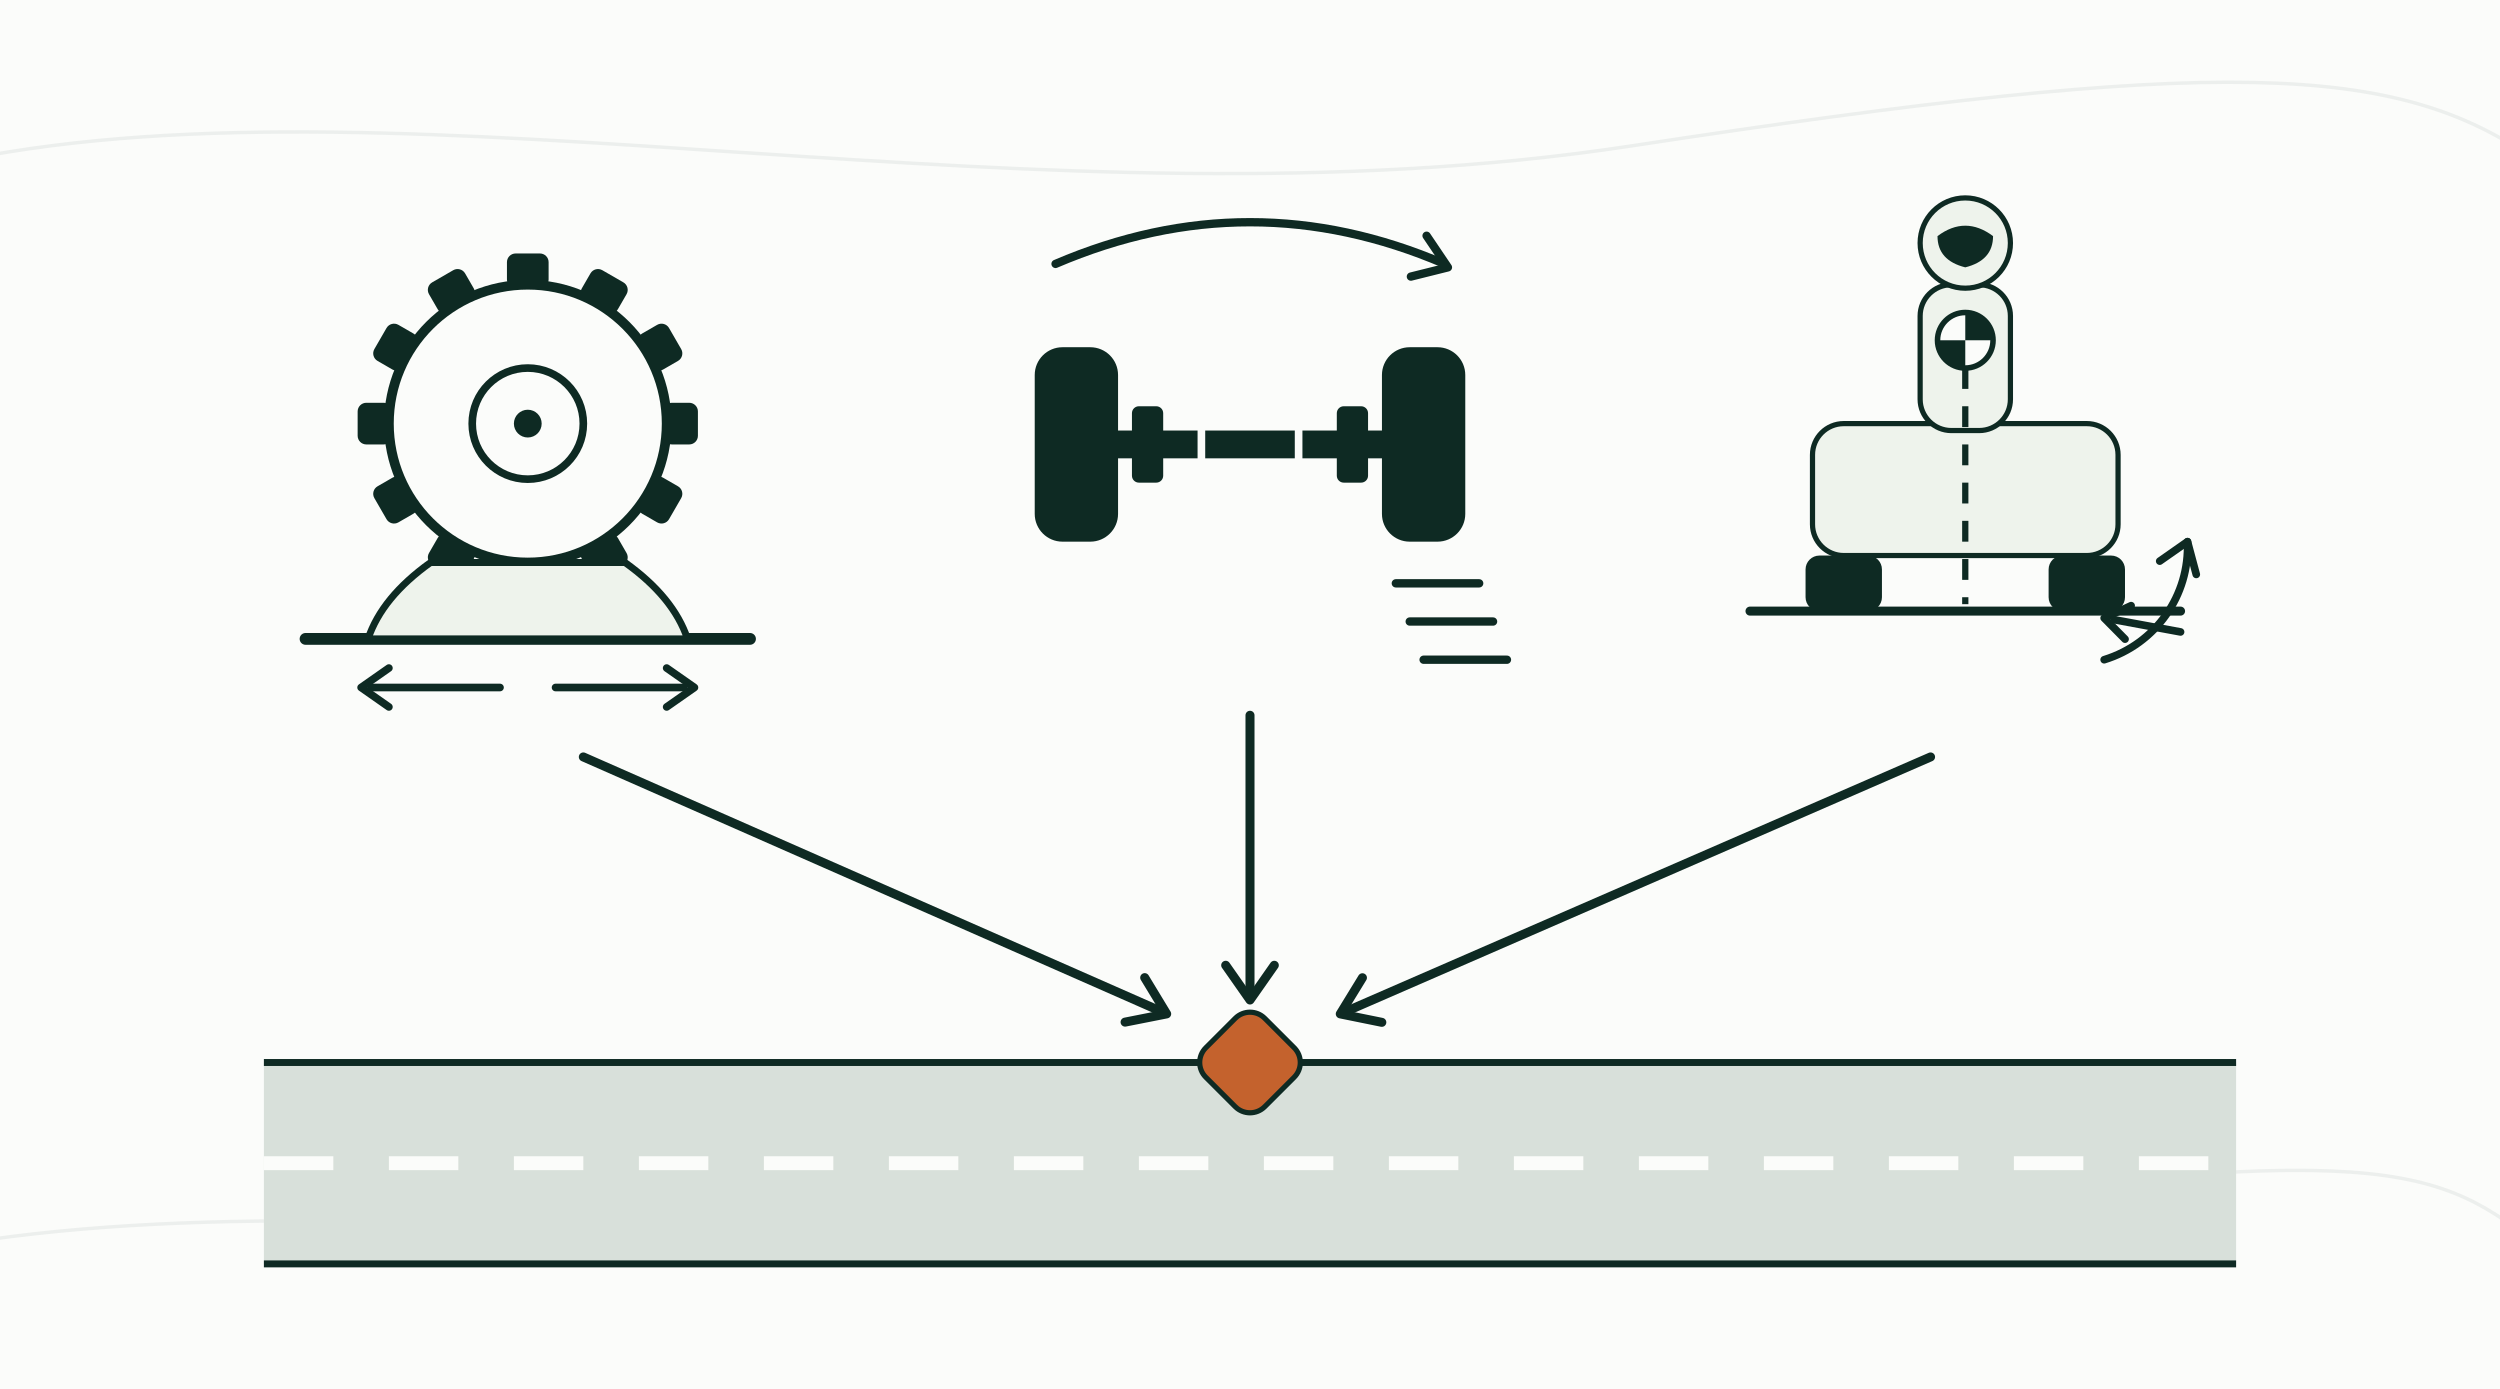
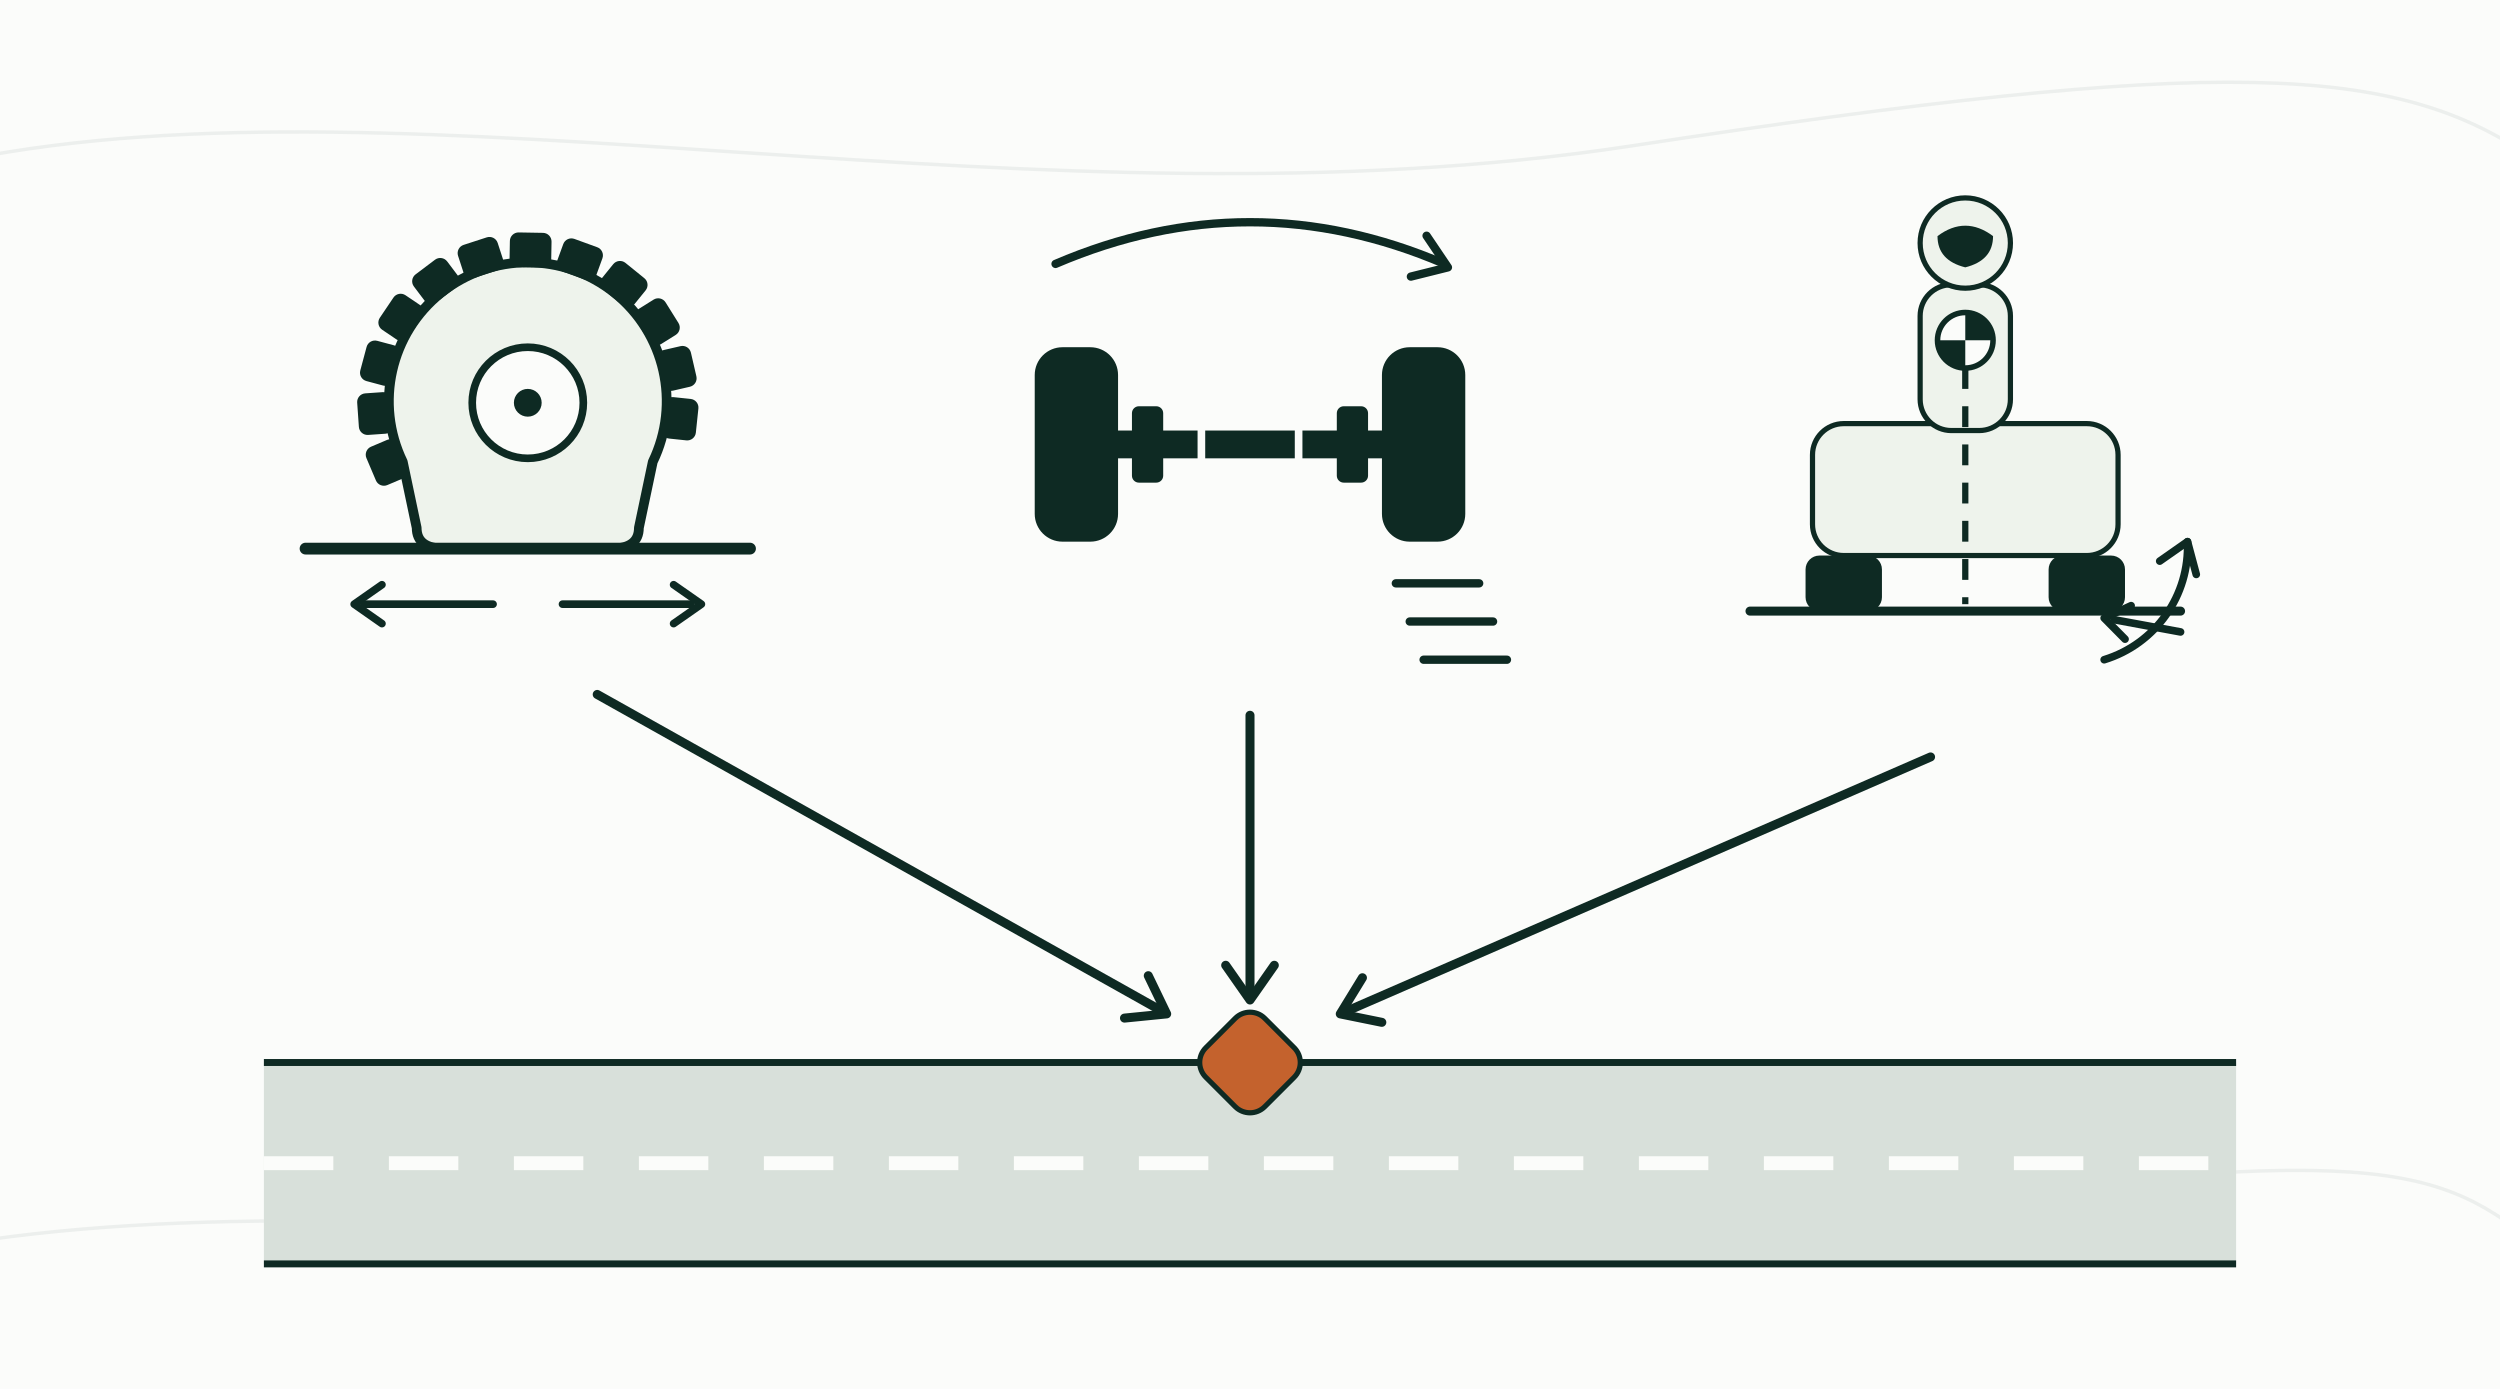
<svg xmlns="http://www.w3.org/2000/svg" viewBox="0 0 720 400" role="img">
  <rect width="720" height="400" fill="#FBFCFA" />
  <g fill="none" stroke="#0E2A23" stroke-opacity="0.06" stroke-width="1">
    <path d="M-10 46 C 120 20, 300 68, 470 42 S 690 18, 730 46" />
    <path d="M-10 358 C 130 336, 320 380, 500 354 S 700 334, 730 358" />
  </g>
  <rect x="76" y="306" width="568" height="58" fill="#D8E0DA" />
  <path d="M76 306 H644 M76 364 H644" stroke="#0E2A23" stroke-width="2" />
  <path d="M76 335 H644" stroke="#FBFCFA" stroke-width="4" stroke-dasharray="20 16" />
  <g>
-     <circle cx="152" cy="122" r="40" fill="none" stroke="#0E2A23" stroke-width="2.8" />
-     <circle cx="152" cy="122" r="16" fill="none" stroke="#0E2A23" stroke-width="2.2" />
-     <circle cx="152" cy="122" r="4" fill="#0E2A23" />
-     <rect x="-6" y="-5" width="12" height="10" rx="2.5" fill="#0E2A23" transform="translate(152.0 78.0) rotate(0)" />
-     <rect x="-6" y="-5" width="12" height="10" rx="2.5" fill="#0E2A23" transform="translate(174.0 83.9) rotate(30)" />
-     <rect x="-6" y="-5" width="12" height="10" rx="2.5" fill="#0E2A23" transform="translate(190.1 100.0) rotate(60)" />
-     <rect x="-6" y="-5" width="12" height="10" rx="2.5" fill="#0E2A23" transform="translate(196.0 122.0) rotate(90)" />
-     <rect x="-6" y="-5" width="12" height="10" rx="2.5" fill="#0E2A23" transform="translate(190.1 144.0) rotate(120)" />
-     <rect x="-6" y="-5" width="12" height="10" rx="2.5" fill="#0E2A23" transform="translate(174.0 160.1) rotate(150)" />
-     <rect x="-6" y="-5" width="12" height="10" rx="2.5" fill="#0E2A23" transform="translate(152.0 166.0) rotate(180)" />
-     <rect x="-6" y="-5" width="12" height="10" rx="2.5" fill="#0E2A23" transform="translate(130.0 160.1) rotate(210)" />
-     <rect x="-6" y="-5" width="12" height="10" rx="2.5" fill="#0E2A23" transform="translate(113.9 144.0) rotate(240)" />
-     <rect x="-6" y="-5" width="12" height="10" rx="2.5" fill="#0E2A23" transform="translate(108.0 122.0) rotate(270)" />
-     <rect x="-6" y="-5" width="12" height="10" rx="2.5" fill="#0E2A23" transform="translate(113.9 100.0) rotate(300)" />
-     <rect x="-6" y="-5" width="12" height="10" rx="2.5" fill="#0E2A23" transform="translate(130.0 83.9) rotate(330)" />
-     <path d="M88 184 H216" fill="none" stroke="#0E2A23" stroke-width="3.4" stroke-linecap="round" />
-     <path d="M124 162 q-14 10 -18 22 h92 q-4 -12 -18 -22 z" fill="#EEF3EC" stroke="#0E2A23" stroke-width="2" stroke-linejoin="round" />
-     <path d="M144.0 198.0 L107.0 198.0" fill="none" stroke="#0E2A23" stroke-width="2.2" stroke-linecap="round" />
-     <path d="M-8 -5.6 L0 0 L-8 5.6" transform="translate(104.0 198.0) rotate(180.0)" fill="none" stroke="#0E2A23" stroke-width="2.2" stroke-linecap="round" stroke-linejoin="round" />
-     <path d="M160.0 198.0 L197.0 198.0" fill="none" stroke="#0E2A23" stroke-width="2.2" stroke-linecap="round" />
-     <path d="M-8 -5.6 L0 0 L-8 5.6" transform="translate(200.0 198.0) rotate(0.0)" fill="none" stroke="#0E2A23" stroke-width="2.2" stroke-linecap="round" stroke-linejoin="round" />
+     <path d="M116 133 A40 40 0 1 1 188 133 L184 152 Q184 158 176 158 H128 Q120 158 120 152 Z" fill="#EEF3EC" stroke="#0E2A23" stroke-width="2.8" stroke-linejoin="round" />
+     <rect x="-6" y="-5" width="12" height="10" rx="2.5" fill="#0E2A23" transform="translate(111.5 133.2) rotate(247)" />
+     <rect x="-6" y="-5" width="12" height="10" rx="2.5" fill="#0E2A23" transform="translate(108.1 119.1) rotate(266)" />
+     <rect x="-6" y="-5" width="12" height="10" rx="2.5" fill="#0E2A23" transform="translate(109.5 104.6) rotate(285)" />
+     <rect x="-6" y="-5" width="12" height="10" rx="2.5" fill="#0E2A23" transform="translate(115.5 91.4) rotate(304)" />
+     <rect x="-6" y="-5" width="12" height="10" rx="2.5" fill="#0E2A23" transform="translate(125.5 80.9) rotate(323)" />
+     <rect x="-6" y="-5" width="12" height="10" rx="2.5" fill="#0E2A23" transform="translate(138.4 74.2) rotate(342)" />
+     <rect x="-6" y="-5" width="12" height="10" rx="2.5" fill="#0E2A23" transform="translate(152.8 72.0) rotate(361)" />
+     <rect x="-6" y="-5" width="12" height="10" rx="2.5" fill="#0E2A23" transform="translate(167.0 74.7) rotate(380)" />
+     <rect x="-6" y="-5" width="12" height="10" rx="2.5" fill="#0E2A23" transform="translate(179.7 81.8) rotate(399)" />
+     <rect x="-6" y="-5" width="12" height="10" rx="2.5" fill="#0E2A23" transform="translate(189.3 92.7) rotate(418)" />
+     <rect x="-6" y="-5" width="12" height="10" rx="2.5" fill="#0E2A23" transform="translate(194.9 106.1) rotate(437)" />
+     <rect x="-6" y="-5" width="12" height="10" rx="2.5" fill="#0E2A23" transform="translate(195.8 120.6) rotate(456)" />
+     <circle cx="152" cy="116" r="16" fill="#FBFCFA" stroke="#0E2A23" stroke-width="2.2" />
+     <circle cx="152" cy="116" r="4" fill="#0E2A23" />
+     <path d="M88 158 H216" fill="none" stroke="#0E2A23" stroke-width="3.4" stroke-linecap="round" />
+     <path d="M142.0 174.0 L105.0 174.0" fill="none" stroke="#0E2A23" stroke-width="2.2" stroke-linecap="round" />
+     <path d="M-8 -5.6 L0 0 L-8 5.6" transform="translate(102.0 174.0) rotate(180.0)" fill="none" stroke="#0E2A23" stroke-width="2.2" stroke-linecap="round" stroke-linejoin="round" />
+     <path d="M162.0 174.0 L199.0 174.0" fill="none" stroke="#0E2A23" stroke-width="2.2" stroke-linecap="round" />
+     <path d="M-8 -5.6 L0 0 L-8 5.6" transform="translate(202.0 174.0) rotate(0.0)" fill="none" stroke="#0E2A23" stroke-width="2.2" stroke-linecap="round" stroke-linejoin="round" />
  </g>
  <g>
    <rect x="298" y="100" width="24" height="56" rx="8" fill="#0E2A23" />
    <rect x="398" y="100" width="24" height="56" rx="8" fill="#0E2A23" />
    <path d="M318 128 H402" fill="none" stroke="#0E2A23" stroke-width="8" stroke-linecap="round" />
    <rect x="326" y="117" width="9" height="22" rx="2" fill="#0E2A23" />
    <rect x="385" y="117" width="9" height="22" rx="2" fill="#0E2A23" />
    <path d="M346 119 V137 M374 119 V137" fill="none" stroke="#FBFCFA" stroke-width="2.2" stroke-linecap="round" />
    <path d="M304 76 Q360 52 416 76" fill="none" stroke="#0E2A23" stroke-width="2.4" stroke-linecap="round" />
    <path d="M-9 -6.3 L0 0 L-9 6.3" transform="translate(417.0 77.0) rotate(21.0)" fill="none" stroke="#0E2A23" stroke-width="2.4" stroke-linecap="round" stroke-linejoin="round" />
    <path d="M402 168 h24 M406 179 h24 M410 190 h24" fill="none" stroke="#0E2A23" stroke-width="2.4" stroke-linecap="round" />
  </g>
  <g>
    <rect x="520" y="160" width="22" height="16" rx="4" fill="#0E2A23" />
    <rect x="590" y="160" width="22" height="16" rx="4" fill="#0E2A23" />
    <path d="M504 176 H628" fill="none" stroke="#0E2A23" stroke-width="2.6" stroke-linecap="round" />
    <rect x="522" y="122" width="88" height="38" rx="9" fill="#EEF3EC" stroke="#0E2A23" stroke-width="1.5" />
    <rect x="553" y="82" width="26" height="42" rx="9" fill="#EEF3EC" stroke="#0E2A23" stroke-width="1.5" />
    <circle cx="566" cy="70" r="13" fill="#EEF3EC" stroke="#0E2A23" stroke-width="1.5" />
    <path d="M558 68 Q566 62 574 68 Q574 75 566 77 Q558 75 558 68 Z" fill="#0E2A23" />
    <circle cx="566" cy="98" r="8" fill="#FBFCFA" stroke="#0E2A23" stroke-width="1.6" />
    <path d="M566 98 V90 A8 8 0 0 1 574 98 Z M566 98 V106 A8 8 0 0 1 558 98 Z" fill="#0E2A23" />
    <path d="M566 106 V174" fill="none" stroke="#0E2A23" stroke-width="1.8" stroke-dasharray="6 5" />
    <path d="M606 190 A34 34 0 0 0 630 156" fill="none" stroke="#0E2A23" stroke-width="2.2" stroke-linecap="round" />
    <path d="M-8 -5.6 L0 0 L-8 5.6" transform="translate(630.0 156.0) rotate(-70.0)" fill="none" stroke="#0E2A23" stroke-width="2.2" stroke-linecap="round" stroke-linejoin="round" />
    <path d="M628.0 182.0 L609.0 178.5" fill="none" stroke="#0E2A23" stroke-width="2.2" stroke-linecap="round" />
    <path d="M-7 -4.9 L0 0 L-7 4.9" transform="translate(606.0 178.0) rotate(-169.7)" fill="none" stroke="#0E2A23" stroke-width="2.2" stroke-linecap="round" stroke-linejoin="round" />
  </g>
  <g>
-     <path d="M168.0 218.0 L333.3 290.8" fill="none" stroke="#0E2A23" stroke-width="2.6" stroke-linecap="round" />
-     <path d="M-10 -7.0 L0 0 L-10 7.0" transform="translate(336.0 292.0) rotate(23.8)" fill="none" stroke="#0E2A23" stroke-width="2.6" stroke-linecap="round" stroke-linejoin="round" />
+     <path d="M172.0 200.0 L333.4 290.5" fill="none" stroke="#0E2A23" stroke-width="2.6" stroke-linecap="round" />
+     <path d="M-10 -7.0 L0 0 L-10 7.0" transform="translate(336.0 292.0) rotate(29.3)" fill="none" stroke="#0E2A23" stroke-width="2.6" stroke-linecap="round" stroke-linejoin="round" />
    <path d="M360.0 206.0 L360.0 285.0" fill="none" stroke="#0E2A23" stroke-width="2.6" stroke-linecap="round" />
    <path d="M-10 -7.0 L0 0 L-10 7.0" transform="translate(360.0 288.0) rotate(90.0)" fill="none" stroke="#0E2A23" stroke-width="2.6" stroke-linecap="round" stroke-linejoin="round" />
    <path d="M556.0 218.0 L388.8 290.8" fill="none" stroke="#0E2A23" stroke-width="2.6" stroke-linecap="round" />
    <path d="M-10 -7.0 L0 0 L-10 7.0" transform="translate(386.0 292.0) rotate(156.5)" fill="none" stroke="#0E2A23" stroke-width="2.6" stroke-linecap="round" stroke-linejoin="round" />
  </g>
  <rect x="-12" y="-12" width="24" height="24" rx="6" transform="translate(360 306) rotate(45)" fill="#C4622D" stroke="#0E2A23" stroke-width="1.5" />
</svg>
